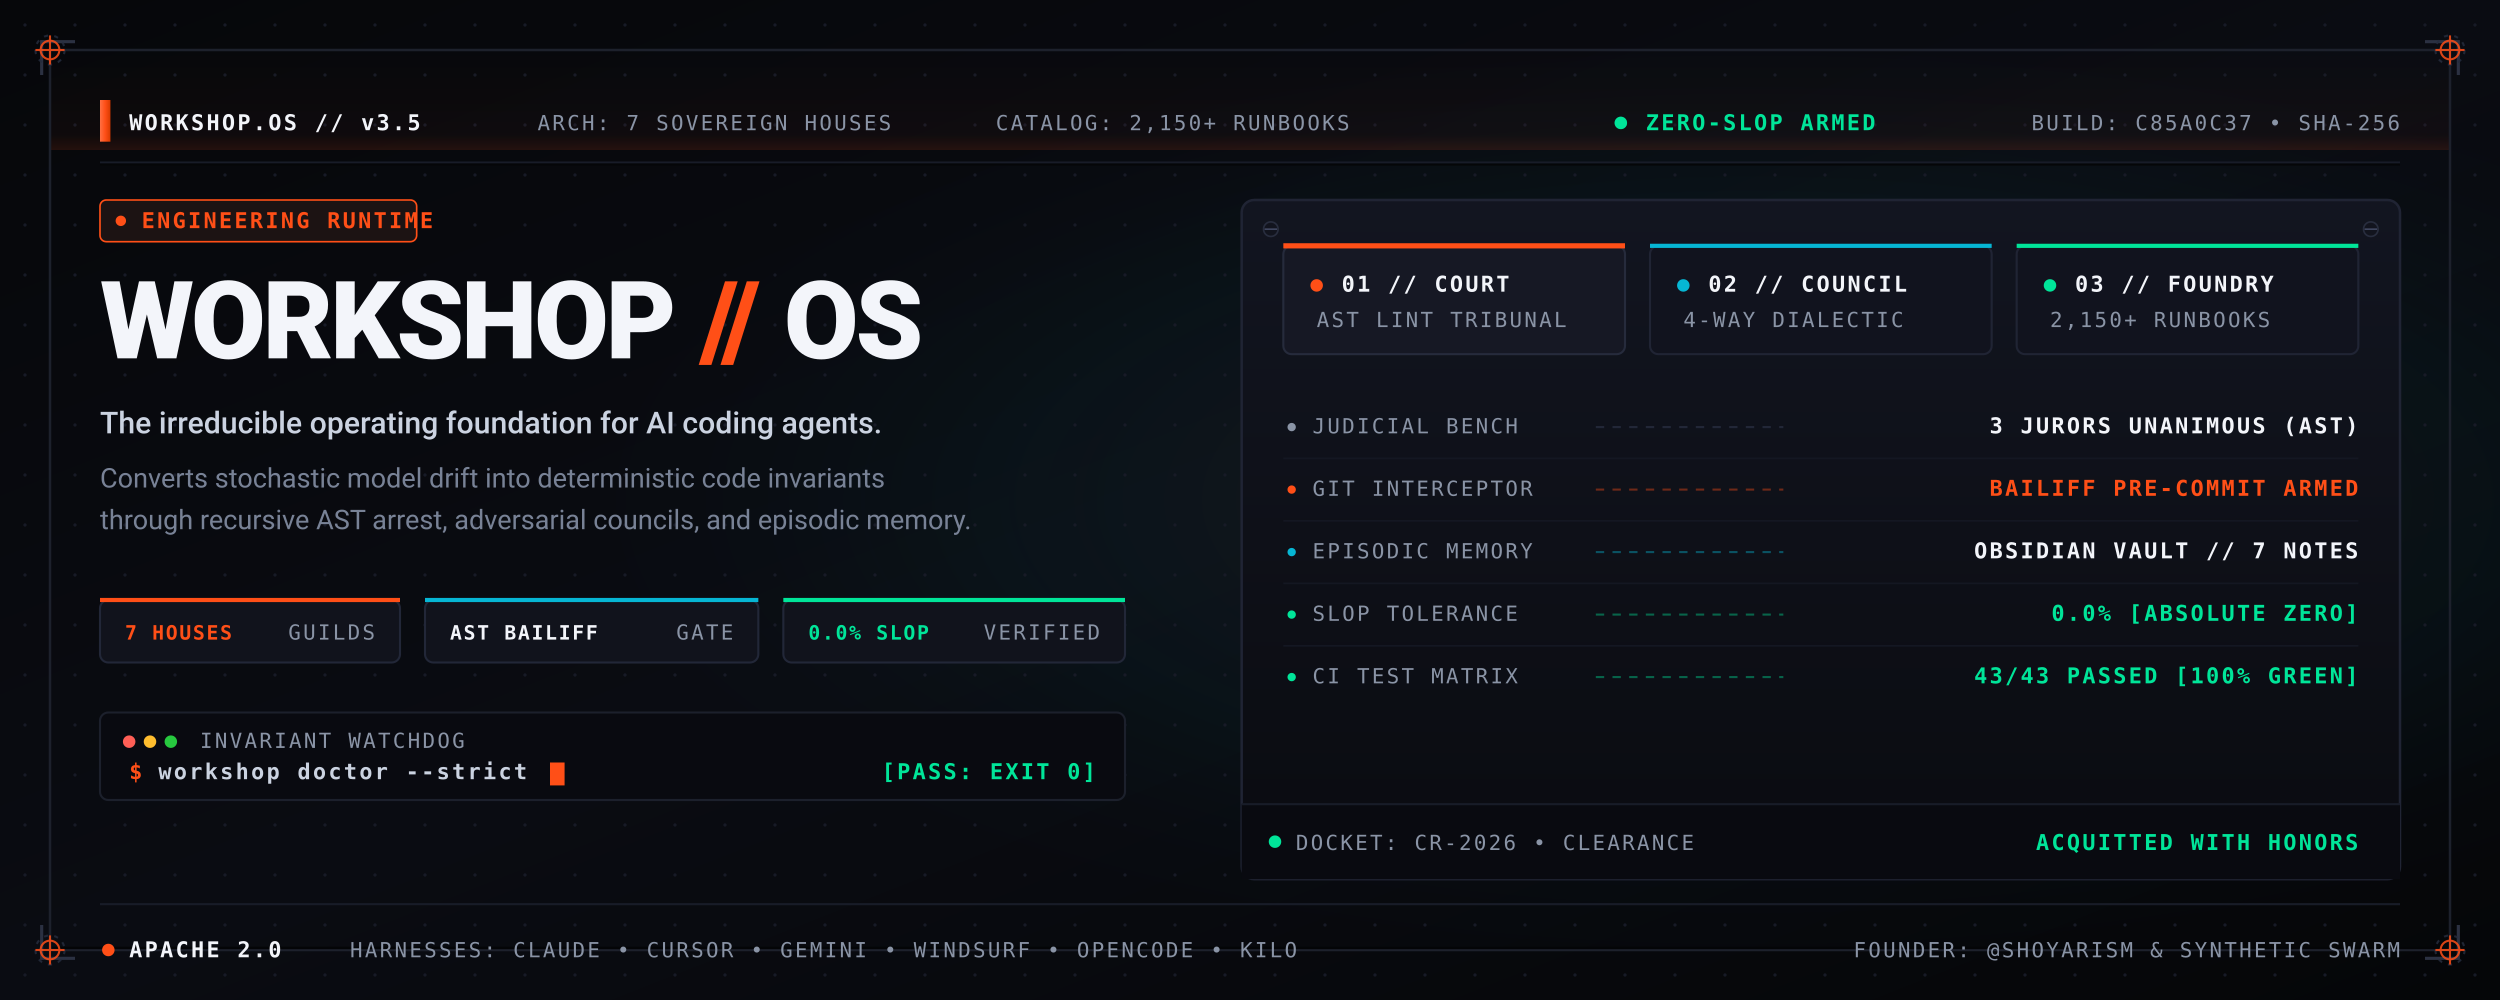
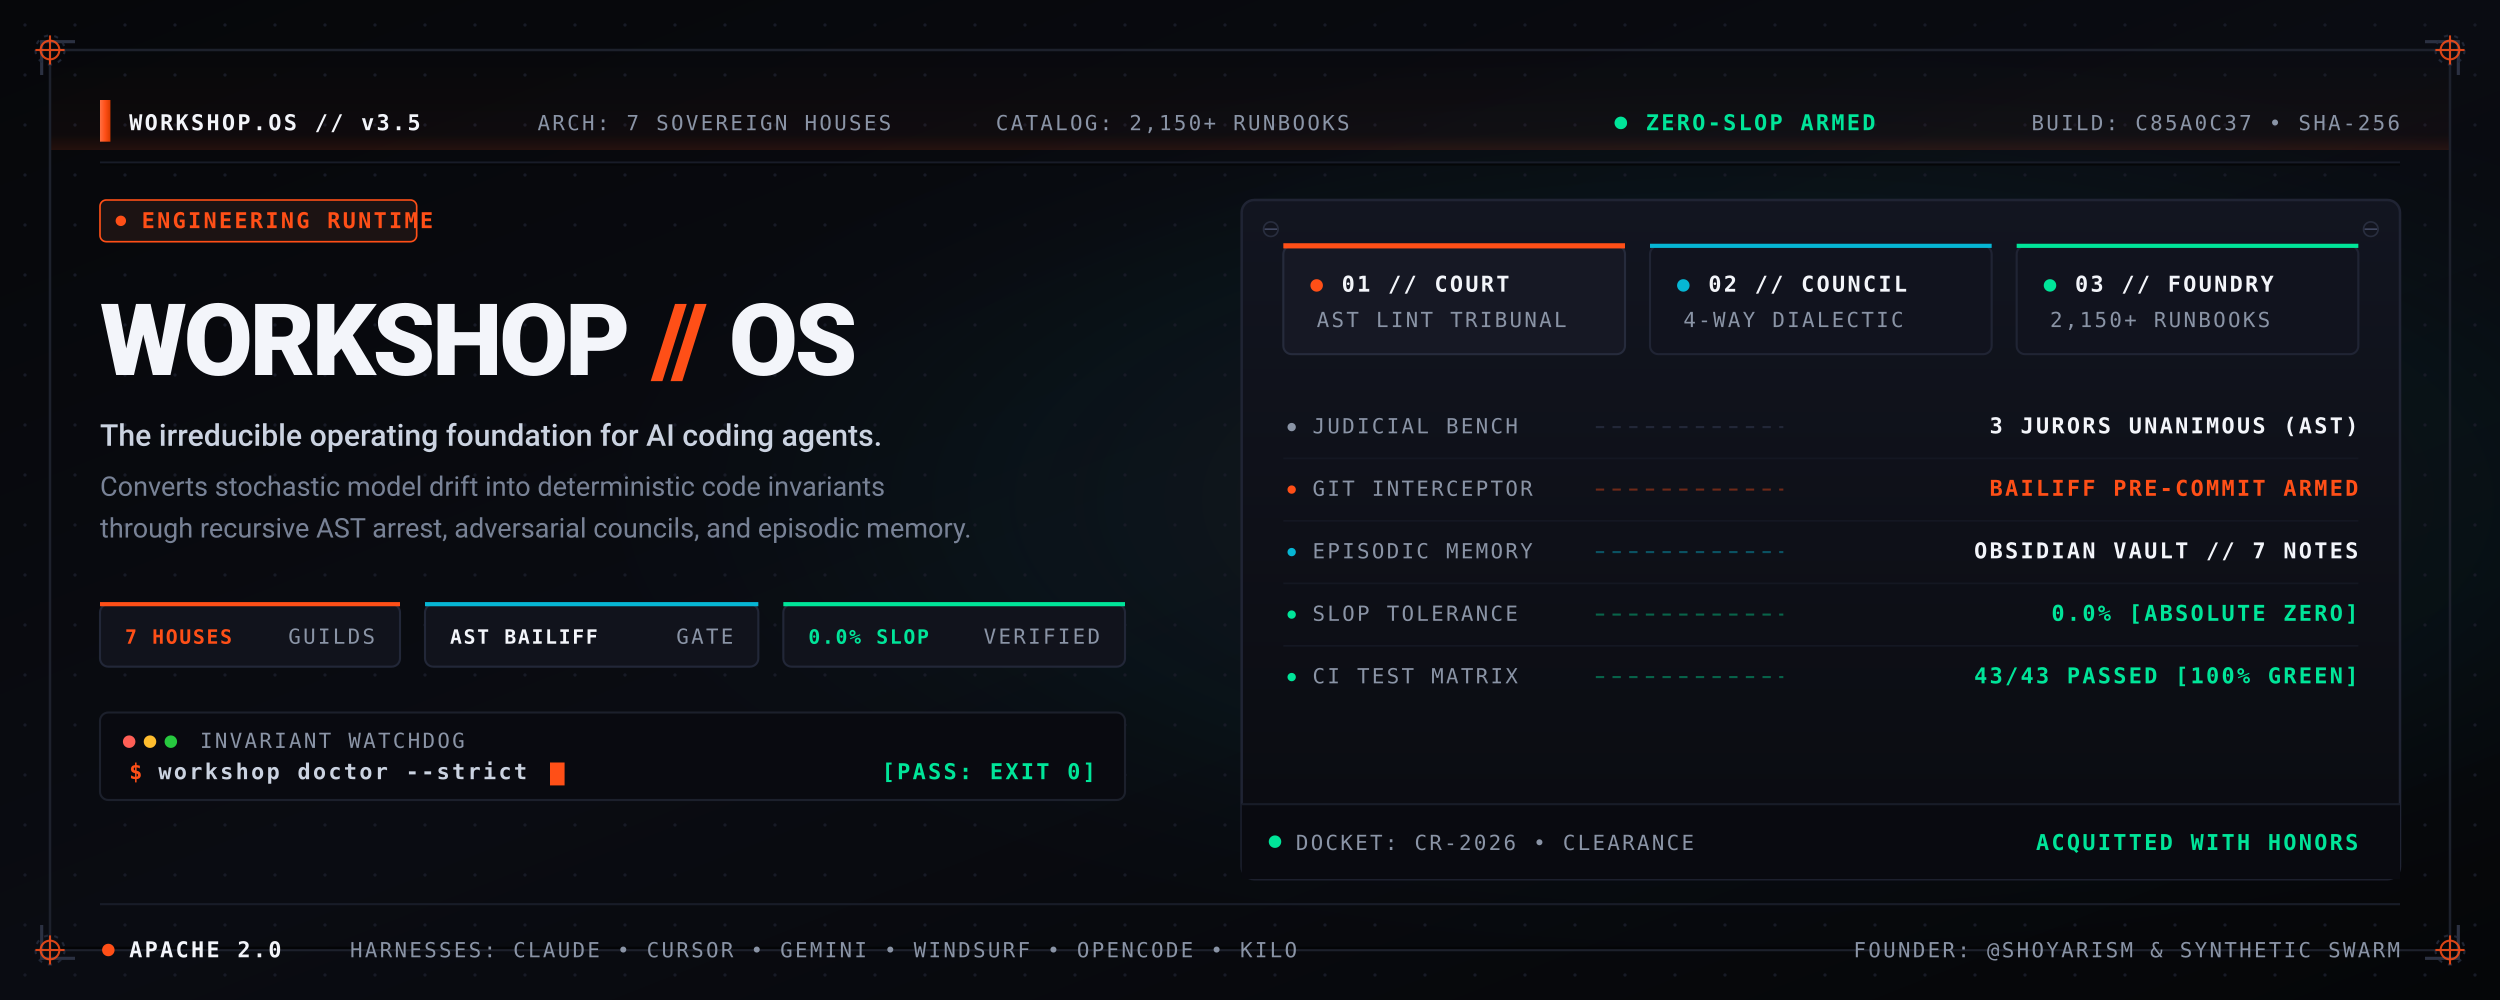
<svg xmlns="http://www.w3.org/2000/svg" viewBox="0 0 1200 480" width="100%" height="100%">
  <defs>
    <linearGradient id="heroGround" x1="0%" y1="0%" x2="100%" y2="100%">
      <stop offset="0%" stop-color="#06070a" />
      <stop offset="50%" stop-color="#0a0c12" />
      <stop offset="100%" stop-color="#050608" />
    </linearGradient>
    <linearGradient id="sigVermilion" x1="0%" y1="0%" x2="100%" y2="0%">
      <stop offset="0%" stop-color="#ff7043" />
      <stop offset="50%" stop-color="#ff4f17" />
      <stop offset="100%" stop-color="#d83a00" />
    </linearGradient>
    <linearGradient id="sigEmerald" x1="0%" y1="0%" x2="100%" y2="0%">
      <stop offset="0%" stop-color="#34d399" />
      <stop offset="100%" stop-color="#00e599" />
    </linearGradient>
    <linearGradient id="sigCyan" x1="0%" y1="0%" x2="100%" y2="0%">
      <stop offset="0%" stop-color="#38bdf8" />
      <stop offset="100%" stop-color="#06b6d4" />
    </linearGradient>
    <radialGradient id="coreGlow" cx="70%" cy="50%" r="50%">
      <stop offset="0%" stop-color="#ff4f17" stop-opacity="0.12" />
      <stop offset="60%" stop-color="#06b6d4" stop-opacity="0.04" />
      <stop offset="100%" stop-color="#000000" stop-opacity="0" />
    </radialGradient>
    <linearGradient id="chassisGrad" x1="0%" y1="0%" x2="0%" y2="100%">
      <stop offset="0%" stop-color="#121520" />
      <stop offset="100%" stop-color="#0a0b10" />
    </linearGradient>
    <linearGradient id="bevelLight" x1="0%" y1="0%" x2="100%" y2="0%">
      <stop offset="0%" stop-color="#1f2434" />
      <stop offset="50%" stop-color="#353c52" />
      <stop offset="100%" stop-color="#1f2434" />
    </linearGradient>
    <pattern id="dotGrid" width="24" height="24" patternUnits="userSpaceOnUse">
      <circle cx="12" cy="12" r="0.8" fill="#171a26" />
    </pattern>
    <linearGradient id="radarBeam" x1="0%" y1="0%" x2="0%" y2="100%">
      <stop offset="0%" stop-color="#ff4f17" stop-opacity="0" />
      <stop offset="85%" stop-color="#ff4f17" stop-opacity="0.03" />
      <stop offset="100%" stop-color="#ff4f17" stop-opacity="0.12" />
    </linearGradient>
  </defs>
  <style>
    /* Typography Invariants */
    .title-display { font-family: -apple-system, BlinkMacSystemFont, "Segoe UI", Roboto, "Helvetica Neue", sans-serif; font-weight: 900; letter-spacing: -1.5px; fill: #f3f5fa; }
    .title-accent { fill: #ff4f17; }
    .mono-meta { font-family: "JetBrains Mono", "SF Mono", Consolas, Menlo, monospace; font-size: 10px; letter-spacing: 1.1px; fill: #8a94a6; }
    .mono-bold { font-family: "JetBrains Mono", "SF Mono", Consolas, monospace; font-size: 10.5px; font-weight: 700; letter-spacing: 1.1px; }
    .body-lead { font-family: -apple-system, BlinkMacSystemFont, "Segoe UI", Roboto, Arial, sans-serif; font-weight: 500; font-size: 14.5px; fill: #cbd3e1; line-height: 1.4; }
    .body-muted { font-family: -apple-system, BlinkMacSystemFont, "Segoe UI", Roboto, Arial, sans-serif; font-weight: 400; font-size: 13px; fill: #788296; }
    .badge-label { font-family: "JetBrains Mono", monospace; font-size: 9.5px; font-weight: 700; letter-spacing: 0.8px; }

    /* Keyframe Animations */
    @keyframes radar-sweep {
      0% { transform: translateY(0); opacity: 0.3; }
      50% { opacity: 0.8; }
      100% { transform: translateY(432px); opacity: 0; }
    }
    @keyframes beacon-ping {
      0% { r: 3px; opacity: 0.95; }
      100% { r: 10px; opacity: 0; }
    }
    @keyframes blink-cursor {
      0%, 49% { opacity: 1; }
      50%, 100% { opacity: 0; }
    }
    @keyframes signal-dash {
      to { stroke-dashoffset: -24; }
    }
    @keyframes pulse-tab-pip {
      0%, 100% { opacity: 0.6; transform: scale(0.9); }
      50% { opacity: 1; transform: scale(1.2); }
    }
    @keyframes slash-laser {
      0%, 100% { fill: #ff4f17; filter: drop-shadow(0 0 1px #ff4f17); }
      50% { fill: #ff784e; filter: drop-shadow(0 0 6px #ff4f17); }
    }
    @keyframes reticle-spin-cw {
      from { transform: rotate(0deg); }
      to { transform: rotate(360deg); }
    }
    @keyframes reticle-spin-ccw {
      from { transform: rotate(360deg); }
      to { transform: rotate(0deg); }
    }
    @keyframes badge-laser-glow {
      0%, 100% { opacity: 0.7; }
      50% { opacity: 1; filter: drop-shadow(0 0 3px currentColor); }
    }
    @keyframes prompt-pulse {
      0%, 100% { fill: #ff4f17; }
      50% { fill: #ff7043; filter: drop-shadow(0 0 3px #ff4f17); }
    }
    @keyframes pass-bloom {
      0%, 100% { opacity: 0.85; }
      50% { opacity: 1; filter: drop-shadow(0 0 4px #00e599); }
    }
    @keyframes clearance-glow {
      0%, 100% { opacity: 0.85; }
      50% { opacity: 1; filter: drop-shadow(0 0 5px rgba(0,229,153,0.8)); }
    }
    @keyframes pip-sequential-1 { 0%, 100% { opacity: 0.4; } 20% { opacity: 1; } }
    @keyframes pip-sequential-2 { 0%, 100% { opacity: 0.4; } 40% { opacity: 1; } }
    @keyframes pip-sequential-3 { 0%, 100% { opacity: 0.4; } 60% { opacity: 1; } }
    @keyframes pip-sequential-4 { 0%, 100% { opacity: 0.4; } 80% { opacity: 1; } }
    @keyframes pip-sequential-5 { 0%, 100% { opacity: 0.4; } 95% { opacity: 1; } }

    .anim-scan { animation: radar-sweep 6.5s ease-in-out infinite; }
    .anim-pulse { animation: beacon-ping 2s cubic-bezier(0.2, 0.6, 0.4, 1) infinite; }
    .anim-cursor { animation: blink-cursor 1s infinite steps(1); }
    .anim-signal { stroke-dasharray: 4 4; animation: signal-dash 1.4s linear infinite; }
    .anim-tab-pip { animation: pulse-tab-pip 2.5s ease-in-out infinite; }
    .anim-slash { animation: slash-laser 2.2s ease-in-out infinite; }
    .anim-spin-cw { animation: reticle-spin-cw 20s linear infinite; }
    .anim-spin-ccw { animation: reticle-spin-ccw 26s linear infinite; }
    .anim-badge-line { animation: badge-laser-glow 2.4s ease-in-out infinite; }
    .anim-prompt { animation: prompt-pulse 1.8s ease-in-out infinite; }
    .anim-pass { animation: pass-bloom 2.2s ease-in-out infinite; }
    .anim-clearance { animation: clearance-glow 2.5s ease-in-out infinite; }
    .anim-pip-1 { animation: pip-sequential-1 3s infinite; }
    .anim-pip-2 { animation: pip-sequential-2 3s infinite; }
    .anim-pip-3 { animation: pip-sequential-3 3s infinite; }
    .anim-pip-4 { animation: pip-sequential-4 3s infinite; }
    .anim-pip-5 { animation: pip-sequential-5 3s infinite; }
  </style>
  <rect width="1200" height="480" fill="url(#heroGround)" />
  <rect width="1200" height="480" fill="url(#coreGlow)" />
  <rect width="1200" height="480" fill="url(#dotGrid)" />
  <g clip-path="url(#chassisClip)">
    <rect x="24" y="24" width="1152" height="48" fill="url(#radarBeam)" class="anim-scan" />
  </g>
  <clipPath id="chassisClip">
    <rect x="24" y="24" width="1152" height="432" />
  </clipPath>
  <rect x="24" y="24" width="1152" height="432" fill="none" stroke="#1d212c" stroke-width="1.2" />
  <line x1="25" y1="25" x2="1175" y2="25" stroke="url(#bevelLight)" stroke-width="1" />
  <line x1="25" y1="455" x2="1175" y2="455" stroke="#040507" stroke-width="1.2" />
  <g stroke="#2b3142" stroke-width="1.5" fill="none">
    <path d="M 20 36 L 20 20 L 36 20" />
    <path d="M 1164 20 L 1180 20 L 1180 36" />
    <path d="M 20 444 L 20 460 L 36 460" />
    <path d="M 1164 460 L 1180 460 L 1180 444" />
  </g>
  <g stroke="#ff4f17" stroke-width="1" opacity="0.85">
    <g transform="translate(24, 24)">
      <circle cx="0" cy="0" r="7" fill="none" stroke="#252b3c" stroke-dasharray="2 3" class="anim-spin-cw" />
      <circle cx="0" cy="0" r="4.5" fill="none" />
      <line x1="-7" y1="0" x2="7" y2="0" />
      <line x1="0" y1="-7" x2="0" y2="7" />
    </g>
    <g transform="translate(1176, 24)">
      <circle cx="0" cy="0" r="7" fill="none" stroke="#252b3c" stroke-dasharray="2 3" class="anim-spin-ccw" />
      <circle cx="0" cy="0" r="4.5" fill="none" />
      <line x1="-7" y1="0" x2="7" y2="0" />
      <line x1="0" y1="-7" x2="0" y2="7" />
    </g>
    <g transform="translate(24, 456)">
      <circle cx="0" cy="0" r="7" fill="none" stroke="#252b3c" stroke-dasharray="2 3" class="anim-spin-ccw" />
      <circle cx="0" cy="0" r="4.5" fill="none" />
      <line x1="-7" y1="0" x2="7" y2="0" />
      <line x1="0" y1="-7" x2="0" y2="7" />
    </g>
    <g transform="translate(1176, 456)">
      <circle cx="0" cy="0" r="7" fill="none" stroke="#252b3c" stroke-dasharray="2 3" class="anim-spin-cw" />
      <circle cx="0" cy="0" r="4.5" fill="none" />
      <line x1="-7" y1="0" x2="7" y2="0" />
      <line x1="0" y1="-7" x2="0" y2="7" />
    </g>
  </g>
  <g transform="translate(48, 48)">
    <rect width="5" height="20" fill="url(#sigVermilion)" />
    <text x="14" y="14.5" class="mono-bold" fill="#f3f5fa">WORKSHOP.OS // v3.5</text>
    <text x="210" y="14.5" class="mono-meta">ARCH: 7 SOVEREIGN HOUSES</text>
    <text x="430" y="14.5" class="mono-meta">CATALOG: 2,150+ RUNBOOKS</text>
    <g transform="translate(730, 11)">
      <circle cx="0" cy="0" r="3" fill="#00e599" opacity="0.3" class="anim-pulse" />
      <circle cx="0" cy="0" r="3" fill="#00e599" />
      <text x="12" y="3.5" class="mono-bold" fill="#00e599">ZERO-SLOP ARMED</text>
    </g>
    <text x="1104" y="14.5" text-anchor="end" class="mono-meta" fill="#6a7285">BUILD: C85A0C37 • SHA-256</text>
  </g>
  <line x1="48" y1="78" x2="1152" y2="78" stroke="#181c28" stroke-width="1" />
  <line x1="48" y1="79" x2="1152" y2="79" stroke="#050608" stroke-width="1" />
  <g transform="translate(48, 96)">
    <g transform="translate(0, 0)">
      <rect width="152" height="20" rx="3" fill="#1c1313" stroke="#ff4f17" stroke-width="0.8" />
      <circle cx="10" cy="10" r="2.5" fill="#ff4f17" class="anim-tab-pip" />
      <text x="20" y="13.5" class="mono-bold" fill="#ff4f17">ENGINEERING RUNTIME</text>
    </g>
-     <g transform="translate(0, 76)">
-       <text x="0" y="0" class="title-display" font-size="52">WORKSHOP <tspan class="title-accent anim-slash">//</tspan> OS</text>
-     </g>
-     <text x="0" y="112" class="body-lead">The irreducible operating foundation for AI coding agents.</text>
-     <text x="0" y="138" class="body-muted">Converts stochastic model drift into deterministic code invariants</text>
-     <text x="0" y="158" class="body-muted">through recursive AST arrest, adversarial councils, and episodic memory.</text>
-     <g transform="translate(0, 192)">
+     <g transform="translate(0, 84)">
+       <text x="0" y="0" class="title-display" font-size="48">WORKSHOP <tspan class="title-accent anim-slash">//</tspan> OS</text>
+     </g>
+     <text x="0" y="118" class="body-lead">The irreducible operating foundation for AI coding agents.</text>
+     <text x="0" y="142" class="body-muted">Converts stochastic model drift into deterministic code invariants</text>
+     <text x="0" y="162" class="body-muted">through recursive AST arrest, adversarial councils, and episodic memory.</text>
+     <g transform="translate(0, 194)">
      <g transform="translate(0, 0)">
        <rect width="144" height="30" rx="4" fill="#11131c" stroke="#222738" stroke-width="1" />
        <line x1="0" y1="0" x2="144" y2="0" stroke="#ff4f17" stroke-width="2" class="anim-badge-line" />
        <text x="12" y="19" class="badge-label" fill="#ff4f17">7 HOUSES</text>
        <text x="132" y="19" text-anchor="end" class="mono-meta" fill="#8a94a6">GUILDS</text>
      </g>
      <g transform="translate(156, 0)">
        <rect width="160" height="30" rx="4" fill="#11131c" stroke="#222738" stroke-width="1" />
        <line x1="0" y1="0" x2="160" y2="0" stroke="#06b6d4" stroke-width="2" class="anim-badge-line" />
        <text x="12" y="19" class="badge-label" fill="#f3f5fa">AST BAILIFF</text>
        <text x="148" y="19" text-anchor="end" class="mono-meta" fill="#8a94a6">GATE</text>
      </g>
      <g transform="translate(328, 0)">
        <rect width="164" height="30" rx="4" fill="#11131c" stroke="#222738" stroke-width="1" />
        <line x1="0" y1="0" x2="164" y2="0" stroke="#00e599" stroke-width="2" class="anim-badge-line" />
        <text x="12" y="19" class="badge-label" fill="#00e599">0.0% SLOP</text>
        <text x="152" y="19" text-anchor="end" class="mono-meta" fill="#8a94a6">VERIFIED</text>
      </g>
    </g>
    <g transform="translate(0, 246)">
      <rect width="492" height="42" rx="4" fill="#090a10" stroke="#1c202c" stroke-width="1" />
      <circle cx="14" cy="14" r="3" fill="#ff5f56" />
      <circle cx="24" cy="14" r="3" fill="#ffbd2e" />
      <circle cx="34" cy="14" r="3" fill="#27c93f" />
      <text x="48" y="17" class="mono-meta" fill="#525a70">INVARIANT WATCHDOG</text>
      <text x="14" y="32" class="mono-bold anim-prompt" fill="#ff4f17">$</text>
      <text x="28" y="32" class="mono-bold" fill="#cbd3e1">workshop doctor --strict</text>
      <rect x="216" y="24" width="7" height="11" fill="#ff4f17" class="anim-cursor" />
      <text x="478" y="32" text-anchor="end" class="mono-bold anim-pass" fill="#00e599">[PASS: EXIT 0]</text>
    </g>
  </g>
  <g transform="translate(596, 96)">
    <rect width="556" height="326" rx="6" fill="url(#chassisGrad)" stroke="#202434" stroke-width="1.2" />
    <line x1="2" y1="2" x2="554" y2="2" stroke="url(#bevelLight)" stroke-width="1" />
    <line x1="2" y1="324" x2="554" y2="324" stroke="#040507" stroke-width="1" />
    <g fill="#12141e" stroke="#282d3e" stroke-width="0.8">
      <circle cx="14" cy="14" r="3.5" />
      <line x1="11" y1="14" x2="17" y2="14" stroke="#404760" />
      <circle cx="542" cy="14" r="3.5" />
      <line x1="539" y1="14" x2="545" y2="14" stroke="#404760" />
      <circle cx="14" cy="312" r="3.5" />
      <line x1="11" y1="312" x2="17" y2="312" stroke="#404760" />
      <circle cx="542" cy="312" r="3.5" />
      <line x1="539" y1="312" x2="545" y2="312" stroke="#404760" />
    </g>
    <g transform="translate(20, 22)">
      <g transform="translate(0, 0)">
        <rect width="164" height="52" rx="4" fill="#161824" stroke="#262b3c" stroke-width="1" />
        <line x1="0" y1="0" x2="164" y2="0" stroke="#ff4f17" stroke-width="2.5" class="anim-badge-line" />
        <circle cx="16" cy="19" r="3" fill="#ff4f17" class="anim-tab-pip" />
        <text x="28" y="22" class="mono-bold" fill="#f3f5fa">01 // COURT</text>
        <text x="16" y="39" class="mono-meta" fill="#8a94a6">AST LINT TRIBUNAL</text>
      </g>
      <g transform="translate(176, 0)">
        <rect width="164" height="52" rx="4" fill="#11131e" stroke="#202434" stroke-width="1" />
        <line x1="0" y1="0" x2="164" y2="0" stroke="#06b6d4" stroke-width="2" class="anim-badge-line" />
        <circle cx="16" cy="19" r="3" fill="#06b6d4" class="anim-tab-pip" />
        <text x="28" y="22" class="mono-bold" fill="#f3f5fa">02 // COUNCIL</text>
        <text x="16" y="39" class="mono-meta" fill="#8a94a6">4-WAY DIALECTIC</text>
      </g>
      <g transform="translate(352, 0)">
        <rect width="164" height="52" rx="4" fill="#11131e" stroke="#202434" stroke-width="1" />
        <line x1="0" y1="0" x2="164" y2="0" stroke="#00e599" stroke-width="2" class="anim-badge-line" />
        <circle cx="16" cy="19" r="3" fill="#00e599" class="anim-tab-pip" />
        <text x="28" y="22" class="mono-bold" fill="#f3f5fa">03 // FOUNDRY</text>
        <text x="16" y="39" class="mono-meta" fill="#8a94a6">2,150+ RUNBOOKS</text>
      </g>
    </g>
    <g transform="translate(20, 94)">
      <g transform="translate(0, 18)">
        <circle cx="4" cy="-3" r="2" fill="#8a94a6" class="anim-pip-1" />
        <text x="14" y="0" class="mono-meta" fill="#cbd3e1">JUDICIAL BENCH</text>
        <line x1="150" y1="-3" x2="240" y2="-3" stroke="#222738" class="anim-signal" />
        <text x="516" y="0" text-anchor="end" class="mono-bold" fill="#f3f5fa">3 JURORS UNANIMOUS (AST)</text>
        <line x1="0" y1="12" x2="516" y2="12" stroke="#141722" stroke-width="0.8" />
      </g>
      <g transform="translate(0, 48)">
        <circle cx="4" cy="-3" r="2" fill="#ff4f17" class="anim-pip-2" />
        <text x="14" y="0" class="mono-meta" fill="#cbd3e1">GIT INTERCEPTOR</text>
        <line x1="150" y1="-3" x2="240" y2="-3" stroke="#ff4f17" stroke-opacity="0.4" class="anim-signal" />
        <text x="516" y="0" text-anchor="end" class="mono-bold" fill="#ff4f17">BAILIFF PRE-COMMIT ARMED</text>
        <line x1="0" y1="12" x2="516" y2="12" stroke="#141722" stroke-width="0.8" />
      </g>
      <g transform="translate(0, 78)">
        <circle cx="4" cy="-3" r="2" fill="#06b6d4" class="anim-pip-3" />
        <text x="14" y="0" class="mono-meta" fill="#cbd3e1">EPISODIC MEMORY</text>
        <line x1="150" y1="-3" x2="240" y2="-3" stroke="#06b6d4" stroke-opacity="0.4" class="anim-signal" />
        <text x="516" y="0" text-anchor="end" class="mono-bold" fill="#f3f5fa">OBSIDIAN VAULT // 7 NOTES</text>
        <line x1="0" y1="12" x2="516" y2="12" stroke="#141722" stroke-width="0.8" />
      </g>
      <g transform="translate(0, 108)">
        <circle cx="4" cy="-3" r="2" fill="#00e599" class="anim-pip-4" />
        <text x="14" y="0" class="mono-meta" fill="#cbd3e1">SLOP TOLERANCE</text>
        <line x1="150" y1="-3" x2="240" y2="-3" stroke="#00e599" stroke-opacity="0.4" class="anim-signal" />
        <text x="516" y="0" text-anchor="end" class="mono-bold" fill="#00e599">0.0% [ABSOLUTE ZERO]</text>
        <line x1="0" y1="12" x2="516" y2="12" stroke="#141722" stroke-width="0.8" />
      </g>
      <g transform="translate(0, 138)">
        <circle cx="4" cy="-3" r="2" fill="#00e599" class="anim-pip-5" />
        <text x="14" y="0" class="mono-meta" fill="#cbd3e1">CI TEST MATRIX</text>
        <line x1="150" y1="-3" x2="240" y2="-3" stroke="#00e599" stroke-opacity="0.4" class="anim-signal" />
        <text x="516" y="0" text-anchor="end" class="mono-bold" fill="#00e599">43/43 PASSED [100% GREEN]</text>
      </g>
    </g>
    <g transform="translate(0, 290)">
      <rect width="556" height="36" rx="0 0 6 6" fill="#090a10" />
      <line x1="0" y1="0" x2="556" y2="0" stroke="#181c28" stroke-width="1" />
      <circle cx="16" cy="18" r="3" fill="#00e599" class="anim-tab-pip" />
      <text x="26" y="22" class="mono-meta" fill="#687082">DOCKET: CR-2026 • CLEARANCE</text>
      <text x="536" y="22" text-anchor="end" class="mono-bold anim-clearance" fill="#00e599">ACQUITTED WITH HONORS</text>
    </g>
  </g>
  <line x1="48" y1="434" x2="1152" y2="434" stroke="#181c28" stroke-width="1" />
  <g transform="translate(48, 452)">
    <circle cx="4" cy="4" r="3" fill="#ff4f17" class="anim-tab-pip" />
    <text x="14" y="7.5" class="mono-bold" fill="#f3f5fa">APACHE 2.0</text>
    <text x="120" y="7.5" class="mono-meta">HARNESSES: CLAUDE • CURSOR • GEMINI • WINDSURF • OPENCODE • KILO</text>
    <text x="1104" y="7.5" text-anchor="end" class="mono-meta" fill="#8a94a6">FOUNDER: @SHOYARISM &amp; SYNTHETIC SWARM</text>
  </g>
</svg>
